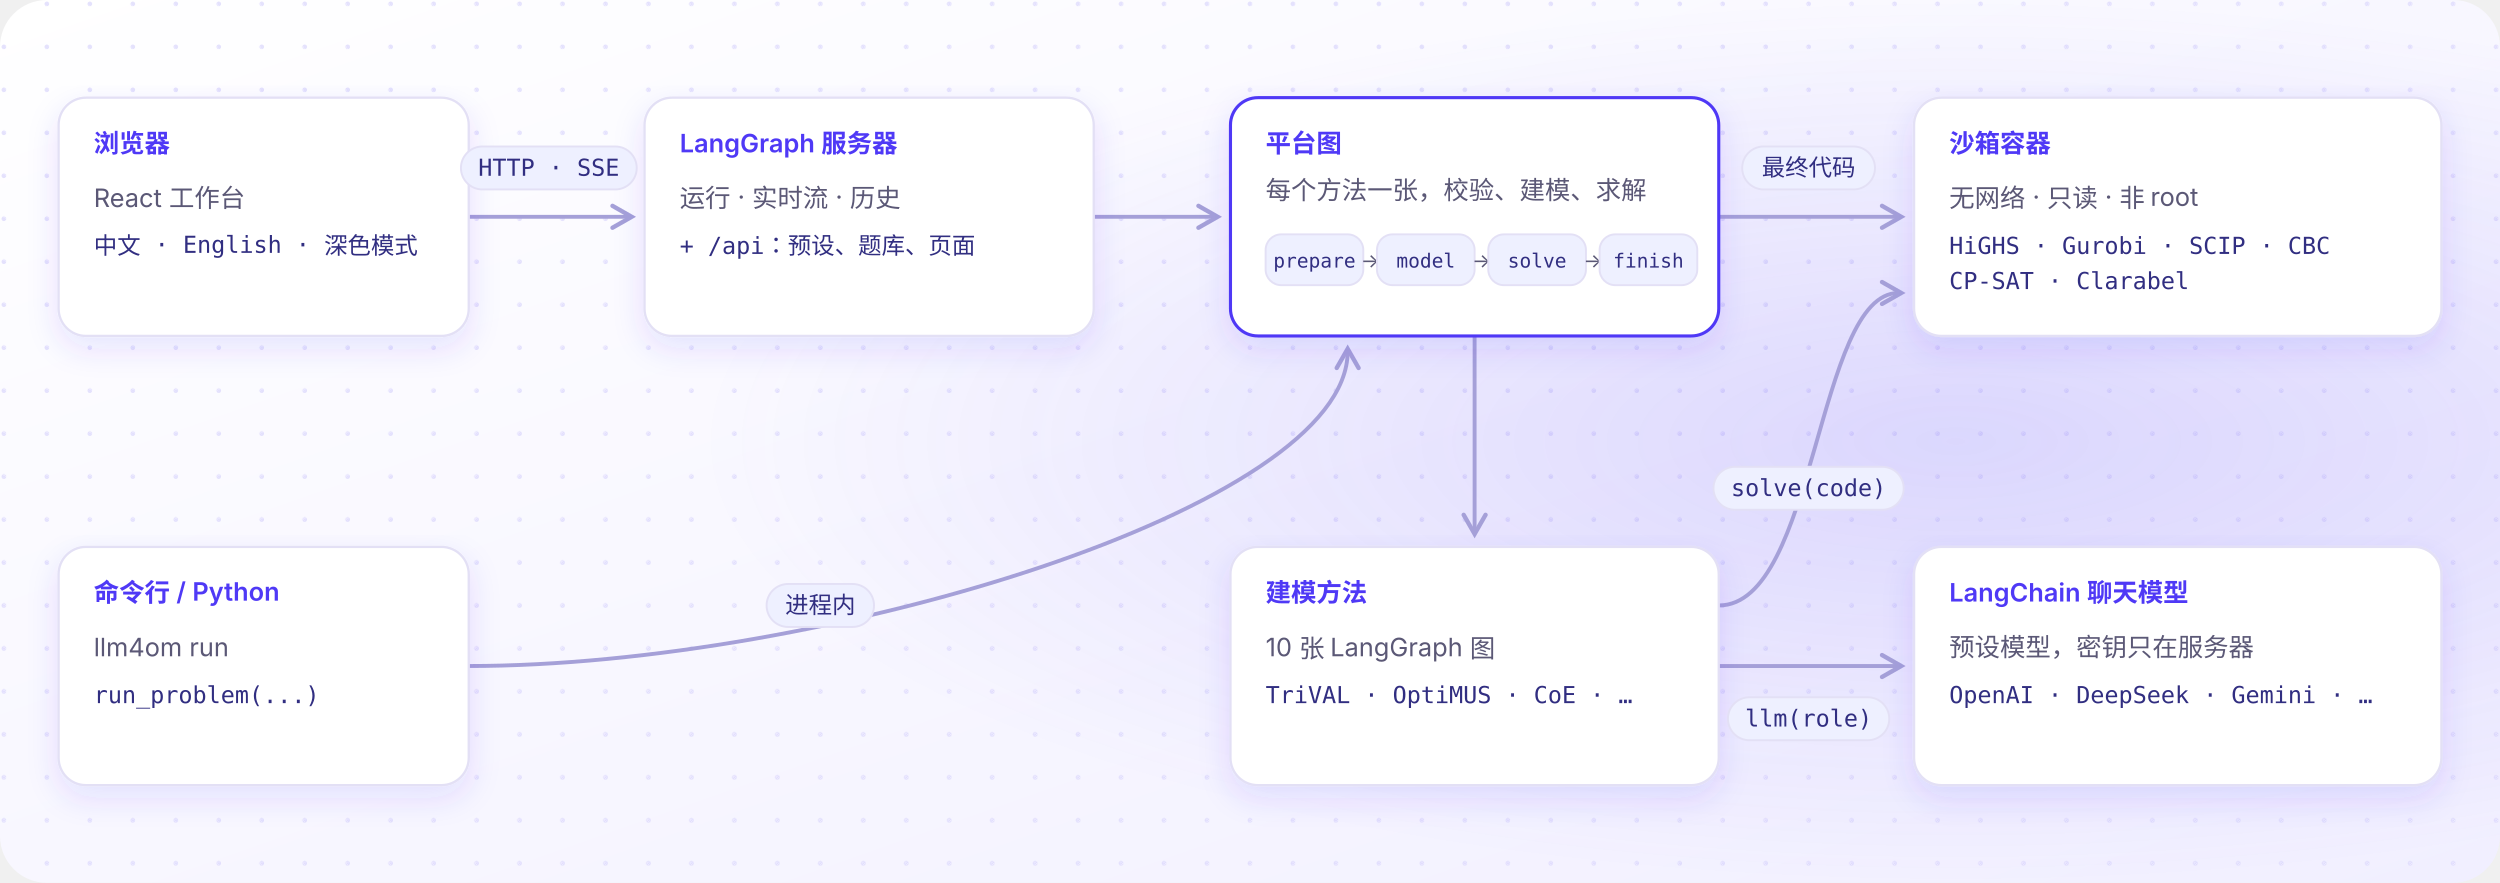
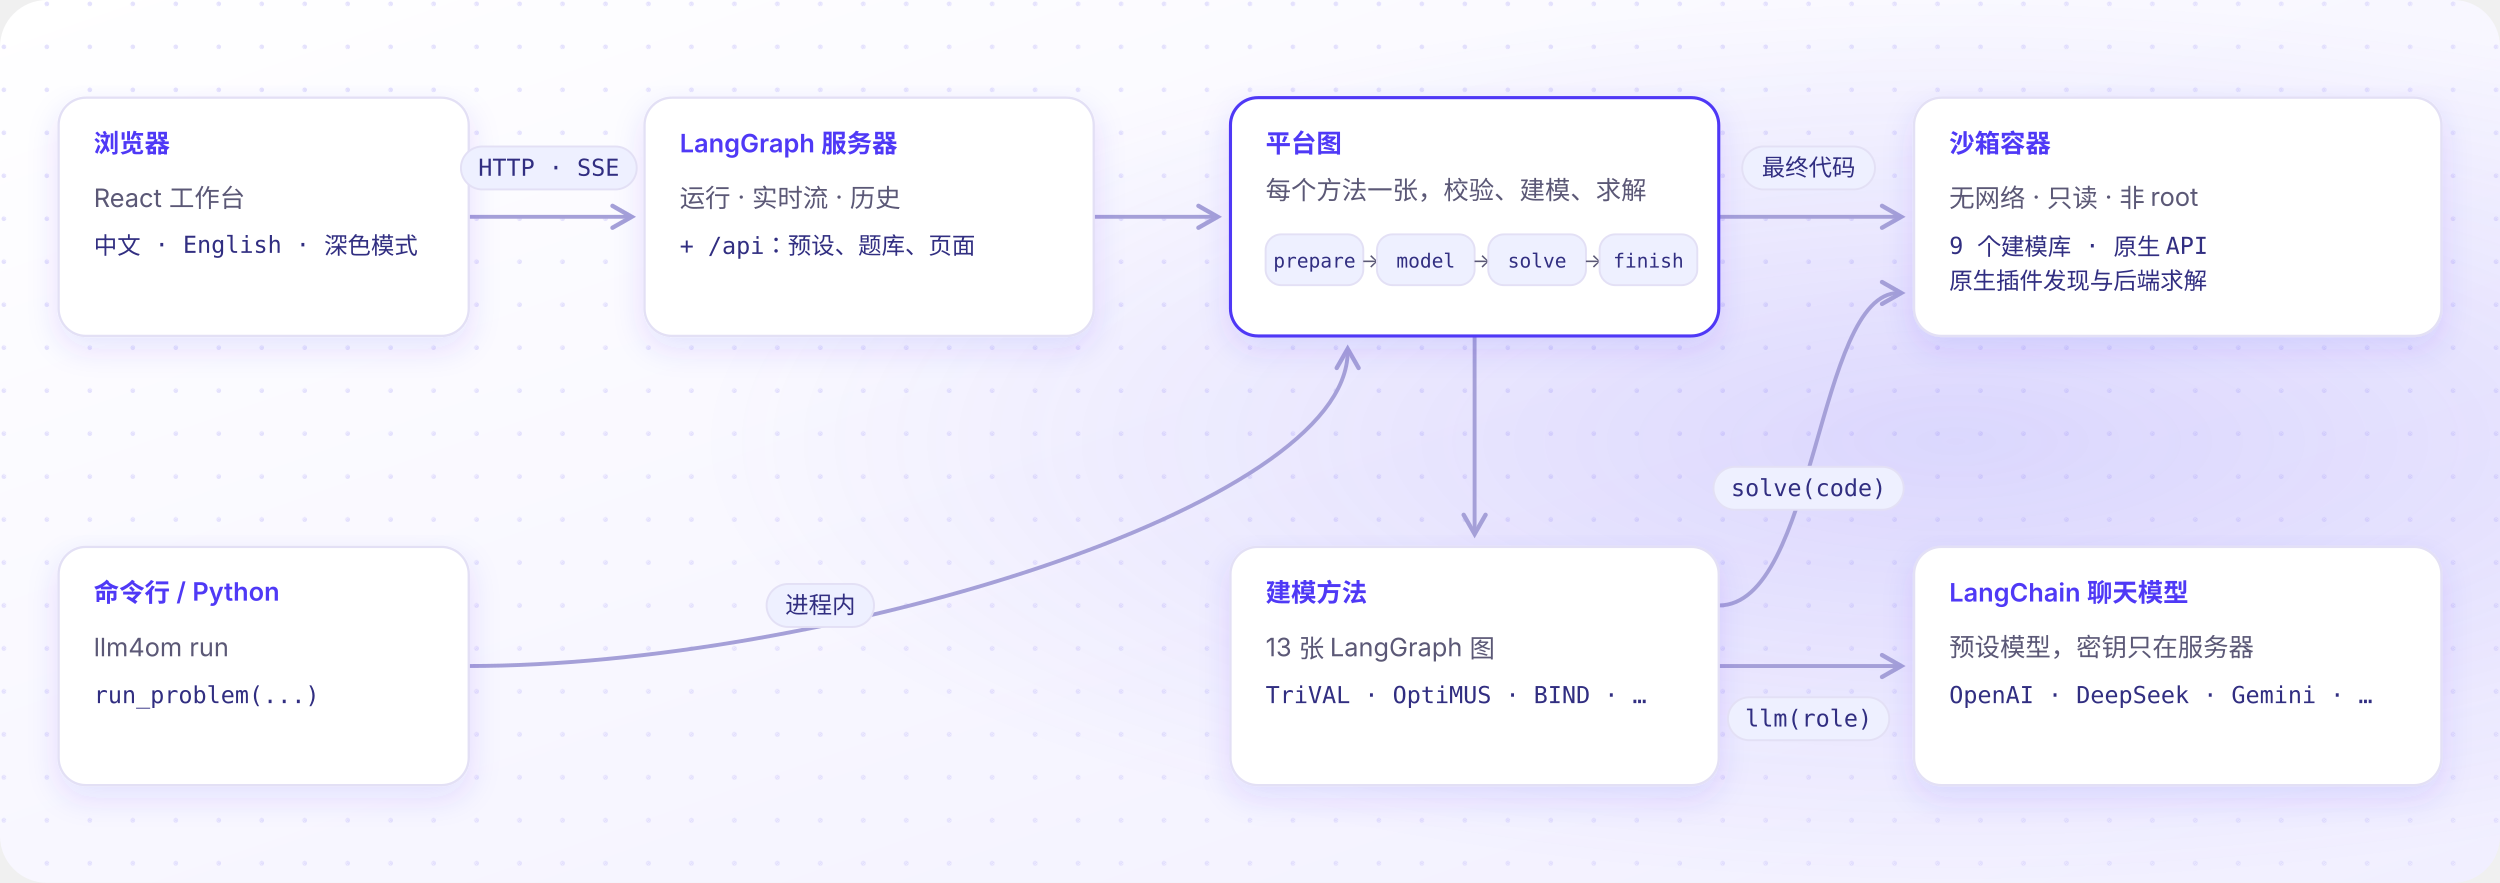
<svg xmlns="http://www.w3.org/2000/svg" width="1280" height="452" viewBox="0 0 1280 452" role="img" aria-label="LLM4OM architecture">
  <defs>
    <linearGradient id="bg" x1="0" y1="0" x2="1" y2="1">
      <stop offset="0" stop-color="#ffffff" />
      <stop offset="1" stop-color="#f1efff" />
    </linearGradient>
    <linearGradient id="brand" x1="0" y1="0" x2="1" y2="1">
      <stop offset="0" stop-color="#4f39f6" />
      <stop offset="1" stop-color="#8b5cf6" />
    </linearGradient>
    <pattern id="dots" width="22" height="22" patternUnits="userSpaceOnUse">
      <circle cx="2" cy="2" r="1.2" fill="#d9d5fb" />
    </pattern>
    <radialGradient id="glow" cx="0.78" cy="0.5" r="0.5">
      <stop offset="0" stop-color="#4f39f6" stop-opacity="0.16" />
      <stop offset="1" stop-color="#4f39f6" stop-opacity="0" />
    </radialGradient>
    <filter id="shadow" x="-10%" y="-10%" width="120%" height="140%">
      <feDropShadow dx="0" dy="6" stdDeviation="8" flood-color="#4f39f6" flood-opacity="0.12" />
    </filter>
    <marker id="head" viewBox="0 0 10 10" refX="7" refY="5" markerWidth="7" markerHeight="7" orient="auto">
      <path d="M1 1l7 4-7 4" fill="none" stroke="#a5a0d8" stroke-width="1.6" stroke-linecap="round" />
    </marker>
  </defs>
  <rect width="1280" height="452" rx="24" fill="url(#bg)" />
  <rect width="1280" height="452" rx="24" fill="url(#dots)" opacity="0.7" />
  <rect width="1280" height="452" rx="24" fill="url(#glow)" />
  <path d="M240 111 H322" stroke="#a5a0d8" stroke-width="2" fill="none" stroke-linecap="round" marker-end="url(#head)" />
  <path d="M560 111 H622" stroke="#a5a0d8" stroke-width="2" fill="none" stroke-linecap="round" marker-end="url(#head)" />
  <path d="M240 341 C420 341 690 260 690 180" stroke="#a5a0d8" stroke-width="2" fill="none" stroke-linecap="round" marker-end="url(#head)" />
  <path d="M755 172 V272" stroke="#a5a0d8" stroke-width="2" fill="none" stroke-linecap="round" marker-end="url(#head)" />
  <path d="M880 111 H972" stroke="#a5a0d8" stroke-width="2" fill="none" stroke-linecap="round" marker-end="url(#head)" />
  <path d="M880 310 C930 310 930 150 972 150" stroke="#a5a0d8" stroke-width="2" fill="none" stroke-linecap="round" marker-end="url(#head)" />
  <path d="M880 341 H972" stroke="#a5a0d8" stroke-width="2" fill="none" stroke-linecap="round" marker-end="url(#head)" />
  <g transform="translate(30,50)">
    <rect width="210" height="122" rx="14" fill="#ffffff" stroke="#e3e0f5" stroke-width="1.2" filter="url(#shadow)" />
    <text x="18" y="28" xml:space="preserve" font-family="Inter, 'Segoe UI', 'PingFang SC', 'Noto Sans CJK SC', 'Microsoft YaHei', sans-serif" font-size="13" font-weight="600" fill="#4f39f6" text-anchor="start">浏览器</text>
    <text x="18" y="56" xml:space="preserve" font-family="Inter, 'Segoe UI', 'PingFang SC', 'Noto Sans CJK SC', 'Microsoft YaHei', sans-serif" font-size="13" font-weight="400" fill="#5b5876" text-anchor="start">React 工作台</text>
    <text x="18" y="80" xml:space="preserve" font-family="'JetBrains Mono', 'SFMono-Regular', Menlo, Consolas, monospace" font-size="12" font-weight="400" fill="#312e81" text-anchor="start">中文 · English · 深色模式</text>
  </g>
  <g transform="translate(30,280)">
    <rect width="210" height="122" rx="14" fill="#ffffff" stroke="#e3e0f5" stroke-width="1.2" filter="url(#shadow)" />
    <text x="18" y="28" xml:space="preserve" font-family="Inter, 'Segoe UI', 'PingFang SC', 'Noto Sans CJK SC', 'Microsoft YaHei', sans-serif" font-size="13" font-weight="600" fill="#4f39f6" text-anchor="start">命令行 / Python</text>
    <text x="18" y="56" xml:space="preserve" font-family="Inter, 'Segoe UI', 'PingFang SC', 'Noto Sans CJK SC', 'Microsoft YaHei', sans-serif" font-size="13" font-weight="400" fill="#5b5876" text-anchor="start">llm4om run</text>
    <text x="18" y="80" xml:space="preserve" font-family="'JetBrains Mono', 'SFMono-Regular', Menlo, Consolas, monospace" font-size="12" font-weight="400" fill="#312e81" text-anchor="start">run_problem(...)</text>
  </g>
  <g transform="translate(330,50)">
    <rect width="230" height="122" rx="14" fill="#ffffff" stroke="#e3e0f5" stroke-width="1.2" filter="url(#shadow)" />
    <text x="18" y="28" xml:space="preserve" font-family="Inter, 'Segoe UI', 'PingFang SC', 'Noto Sans CJK SC', 'Microsoft YaHei', sans-serif" font-size="13" font-weight="600" fill="#4f39f6" text-anchor="start">LangGraph 服务器</text>
    <text x="18" y="56" xml:space="preserve" font-family="Inter, 'Segoe UI', 'PingFang SC', 'Noto Sans CJK SC', 'Microsoft YaHei', sans-serif" font-size="13" font-weight="400" fill="#5b5876" text-anchor="start">运行 · 实时流 · 历史</text>
    <text x="18" y="80" xml:space="preserve" font-family="'JetBrains Mono', 'SFMono-Regular', Menlo, Consolas, monospace" font-size="12" font-weight="400" fill="#312e81" text-anchor="start">+ /api：预设、题库、页面</text>
  </g>
  <g transform="translate(630,50)">
    <rect width="250" height="122" rx="14" fill="#ffffff" stroke="#4f39f6" stroke-width="1.6" filter="url(#shadow)" />
    <text x="18" y="28" xml:space="preserve" font-family="Inter, 'Segoe UI', 'PingFang SC', 'Noto Sans CJK SC', 'Microsoft YaHei', sans-serif" font-size="13" font-weight="600" fill="#4f39f6" text-anchor="start">平台图</text>
    <text x="18" y="52" xml:space="preserve" font-family="Inter, 'Segoe UI', 'PingFang SC', 'Noto Sans CJK SC', 'Microsoft YaHei', sans-serif" font-size="13" font-weight="400" fill="#5b5876" text-anchor="start">每个方法一张，校验、建模、求解</text>
    <rect x="18" y="70" width="50" height="26" rx="8" fill="#eef0ff" stroke="#e3e0f5" />
    <text x="43" y="87" xml:space="preserve" font-family="'JetBrains Mono', 'SFMono-Regular', Menlo, Consolas, monospace" font-size="10" font-weight="400" fill="#312e81" text-anchor="middle">prepare</text>
    <text x="71.5" y="87" xml:space="preserve" font-family="Inter, 'Segoe UI', 'PingFang SC', 'Noto Sans CJK SC', 'Microsoft YaHei', sans-serif" font-size="10" font-weight="400" fill="#5b5876" text-anchor="middle">→</text>
    <rect x="75" y="70" width="50" height="26" rx="8" fill="#eef0ff" stroke="#e3e0f5" />
    <text x="100" y="87" xml:space="preserve" font-family="'JetBrains Mono', 'SFMono-Regular', Menlo, Consolas, monospace" font-size="10" font-weight="400" fill="#312e81" text-anchor="middle">model</text>
    <text x="128.5" y="87" xml:space="preserve" font-family="Inter, 'Segoe UI', 'PingFang SC', 'Noto Sans CJK SC', 'Microsoft YaHei', sans-serif" font-size="10" font-weight="400" fill="#5b5876" text-anchor="middle">→</text>
    <rect x="132" y="70" width="50" height="26" rx="8" fill="#eef0ff" stroke="#e3e0f5" />
    <text x="157" y="87" xml:space="preserve" font-family="'JetBrains Mono', 'SFMono-Regular', Menlo, Consolas, monospace" font-size="10" font-weight="400" fill="#312e81" text-anchor="middle">solve</text>
    <text x="185.5" y="87" xml:space="preserve" font-family="Inter, 'Segoe UI', 'PingFang SC', 'Noto Sans CJK SC', 'Microsoft YaHei', sans-serif" font-size="10" font-weight="400" fill="#5b5876" text-anchor="middle">→</text>
    <rect x="189" y="70" width="50" height="26" rx="8" fill="#eef0ff" stroke="#e3e0f5" />
    <text x="214" y="87" xml:space="preserve" font-family="'JetBrains Mono', 'SFMono-Regular', Menlo, Consolas, monospace" font-size="10" font-weight="400" fill="#312e81" text-anchor="middle">finish</text>
  </g>
  <g transform="translate(630,280)">
    <rect width="250" height="122" rx="14" fill="#ffffff" stroke="#e3e0f5" stroke-width="1.2" filter="url(#shadow)" />
    <text x="18" y="28" xml:space="preserve" font-family="Inter, 'Segoe UI', 'PingFang SC', 'Noto Sans CJK SC', 'Microsoft YaHei', sans-serif" font-size="13" font-weight="600" fill="#4f39f6" text-anchor="start">建模方法</text>
-     <text x="18" y="56" xml:space="preserve" font-family="Inter, 'Segoe UI', 'PingFang SC', 'Noto Sans CJK SC', 'Microsoft YaHei', sans-serif" font-size="13" font-weight="400" fill="#5b5876" text-anchor="start">10 张 LangGraph 图</text>
-     <text x="18" y="80" xml:space="preserve" font-family="'JetBrains Mono', 'SFMono-Regular', Menlo, Consolas, monospace" font-size="12" font-weight="400" fill="#312e81" text-anchor="start">TriVAL · OptiMUS · CoE · …</text>
+     <text x="18" y="56" xml:space="preserve" font-family="Inter, 'Segoe UI', 'PingFang SC', 'Noto Sans CJK SC', 'Microsoft YaHei', sans-serif" font-size="13" font-weight="400" fill="#5b5876" text-anchor="start">13 张 LangGraph 图</text>
+     <text x="18" y="80" xml:space="preserve" font-family="'JetBrains Mono', 'SFMono-Regular', Menlo, Consolas, monospace" font-size="12" font-weight="400" fill="#312e81" text-anchor="start">TriVAL · OptiMUS · BIND · …</text>
  </g>
  <g transform="translate(980,50)">
    <rect width="270" height="122" rx="14" fill="#ffffff" stroke="#e3e0f5" stroke-width="1.2" filter="url(#shadow)" />
    <text x="18" y="28" xml:space="preserve" font-family="Inter, 'Segoe UI', 'PingFang SC', 'Noto Sans CJK SC', 'Microsoft YaHei', sans-serif" font-size="13" font-weight="600" fill="#4f39f6" text-anchor="start">沙箱容器</text>
    <text x="18" y="56" xml:space="preserve" font-family="Inter, 'Segoe UI', 'PingFang SC', 'Noto Sans CJK SC', 'Microsoft YaHei', sans-serif" font-size="13" font-weight="400" fill="#5b5876" text-anchor="start">无网络 · 只读 · 非 root</text>
-     <text x="18" y="80" xml:space="preserve" font-family="'JetBrains Mono', 'SFMono-Regular', Menlo, Consolas, monospace" font-size="12" font-weight="400" fill="#312e81" text-anchor="start">HiGHS · Gurobi · SCIP · CBC</text>
-     <text x="18" y="98" xml:space="preserve" font-family="'JetBrains Mono', 'SFMono-Regular', Menlo, Consolas, monospace" font-size="12" font-weight="400" fill="#312e81" text-anchor="start">CP-SAT · Clarabel</text>
+     <text x="18" y="80" xml:space="preserve" font-family="'JetBrains Mono', 'SFMono-Regular', Menlo, Consolas, monospace" font-size="12" font-weight="400" fill="#312e81" text-anchor="start">9 个建模库 · 原生 API</text>
+     <text x="18" y="98" xml:space="preserve" font-family="'JetBrains Mono', 'SFMono-Regular', Menlo, Consolas, monospace" font-size="12" font-weight="400" fill="#312e81" text-anchor="start">原生插件发现与后端求解</text>
  </g>
  <g transform="translate(980,280)">
    <rect width="270" height="122" rx="14" fill="#ffffff" stroke="#e3e0f5" stroke-width="1.2" filter="url(#shadow)" />
    <text x="18" y="28" xml:space="preserve" font-family="Inter, 'Segoe UI', 'PingFang SC', 'Noto Sans CJK SC', 'Microsoft YaHei', sans-serif" font-size="13" font-weight="600" fill="#4f39f6" text-anchor="start">LangChain 聊天模型</text>
    <text x="18" y="56" xml:space="preserve" font-family="Inter, 'Segoe UI', 'PingFang SC', 'Noto Sans CJK SC', 'Microsoft YaHei', sans-serif" font-size="13" font-weight="400" fill="#5b5876" text-anchor="start">预设模型，密钥只在服务器</text>
    <text x="18" y="80" xml:space="preserve" font-family="'JetBrains Mono', 'SFMono-Regular', Menlo, Consolas, monospace" font-size="12" font-weight="400" fill="#312e81" text-anchor="start">OpenAI · DeepSeek · Gemini · …</text>
  </g>
  <rect x="236.0" y="75" width="90.0" height="22" rx="11" fill="#eef0ff" stroke="#e3e0f5" />
  <text x="281" y="90" xml:space="preserve" font-family="'JetBrains Mono', 'SFMono-Regular', Menlo, Consolas, monospace" font-size="12" font-weight="400" fill="#312e81" text-anchor="middle">HTTP · SSE</text>
  <rect x="392.5" y="299" width="55" height="22" rx="11" fill="#eef0ff" stroke="#e3e0f5" />
  <text x="420" y="314" xml:space="preserve" font-family="'JetBrains Mono', 'SFMono-Regular', Menlo, Consolas, monospace" font-size="12" font-weight="400" fill="#312e81" text-anchor="middle">进程内</text>
  <rect x="892.0" y="75" width="68" height="22" rx="11" fill="#eef0ff" stroke="#e3e0f5" />
  <text x="926" y="90" xml:space="preserve" font-family="'JetBrains Mono', 'SFMono-Regular', Menlo, Consolas, monospace" font-size="12" font-weight="400" fill="#312e81" text-anchor="middle">最终代码</text>
  <rect x="877.3" y="239" width="97.4" height="22" rx="11" fill="#eef0ff" stroke="#e3e0f5" />
  <text x="926" y="254" xml:space="preserve" font-family="'JetBrains Mono', 'SFMono-Regular', Menlo, Consolas, monospace" font-size="12" font-weight="400" fill="#312e81" text-anchor="middle">solve(code)</text>
  <rect x="884.7" y="357" width="82.6" height="22" rx="11" fill="#eef0ff" stroke="#e3e0f5" />
  <text x="926" y="372" xml:space="preserve" font-family="'JetBrains Mono', 'SFMono-Regular', Menlo, Consolas, monospace" font-size="12" font-weight="400" fill="#312e81" text-anchor="middle">llm(role)</text>
</svg>
